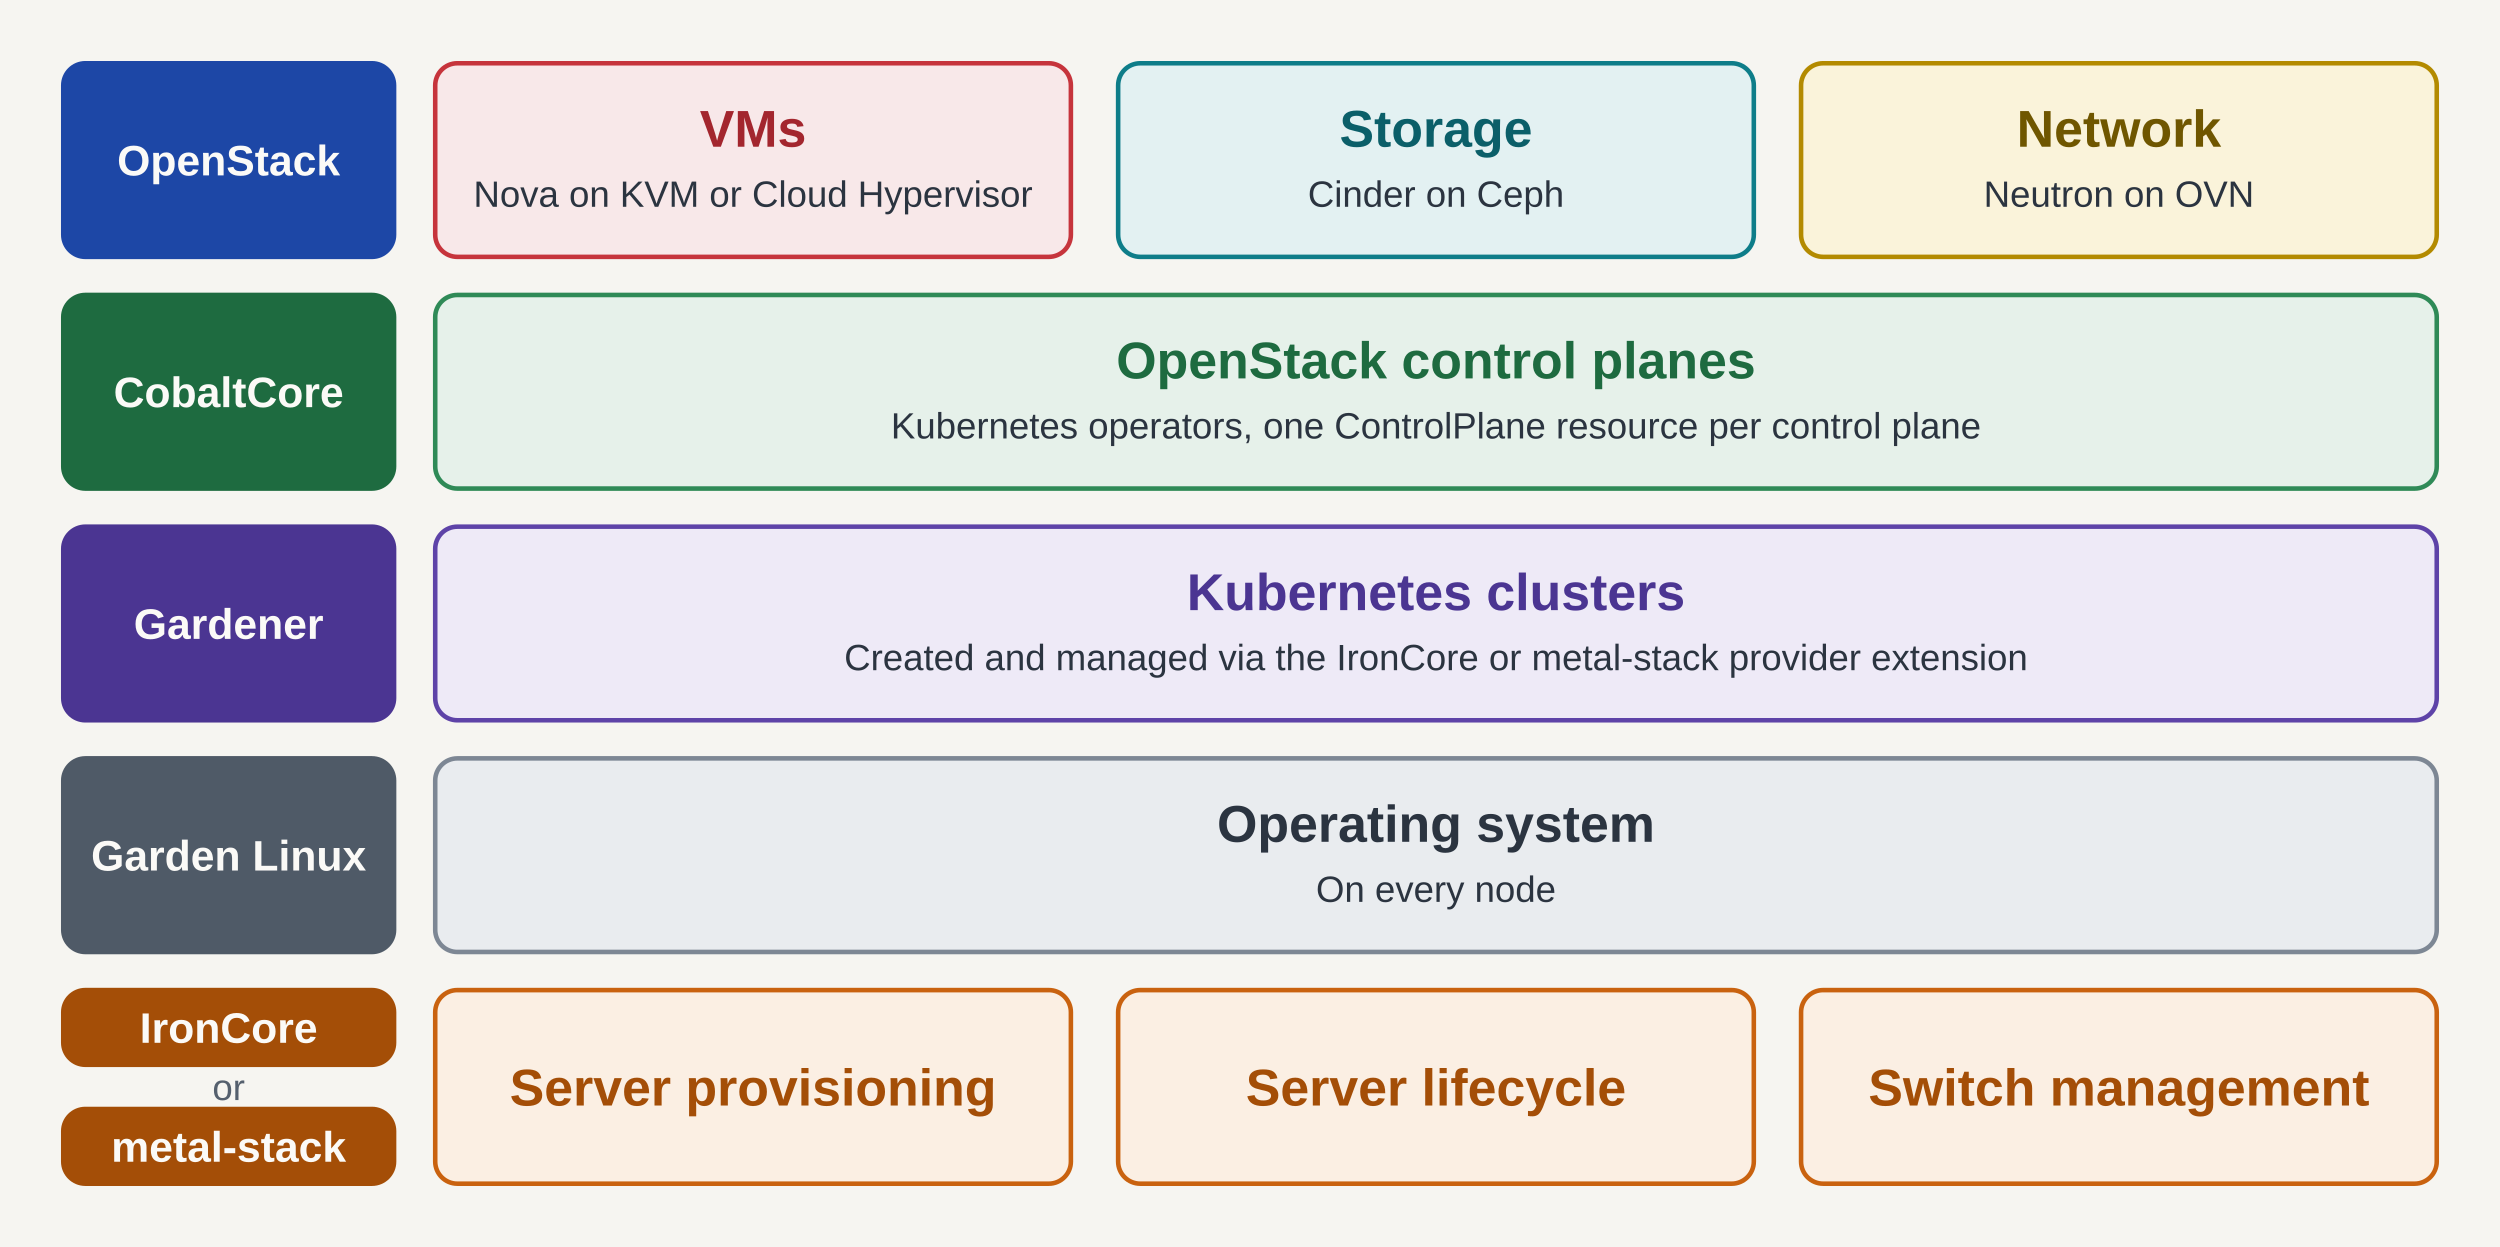
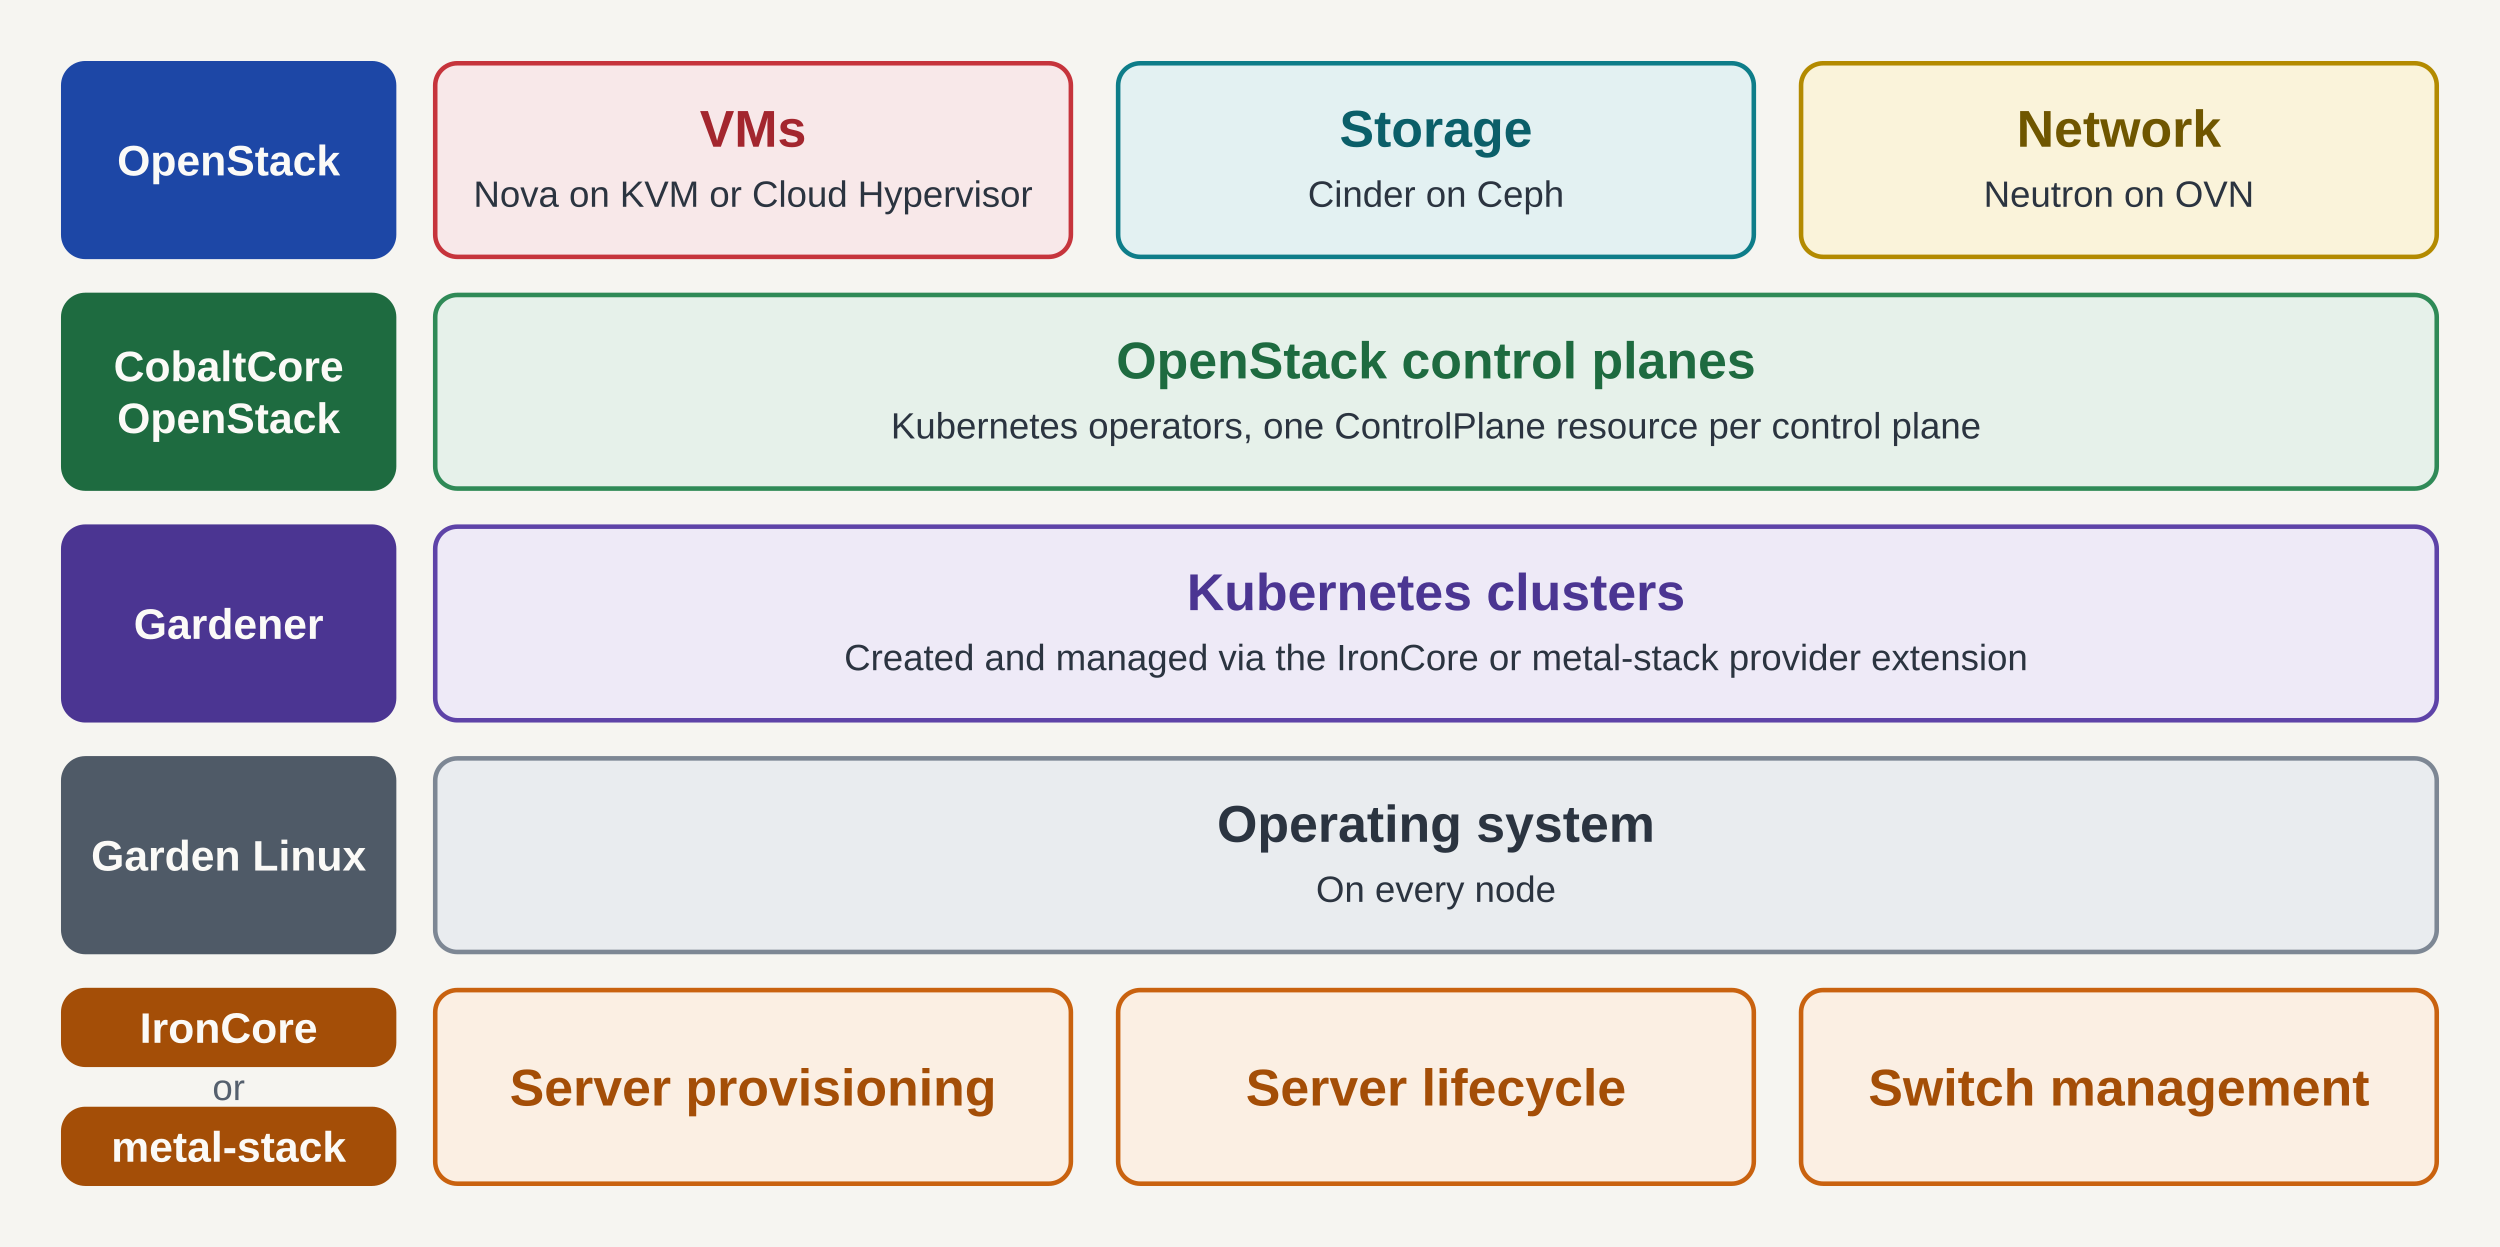
<svg xmlns="http://www.w3.org/2000/svg" width="1640" height="818" viewBox="0 0 1640 818" font-family="'IBM Plex Sans', Arial, Helvetica, sans-serif" role="img" aria-label="One stack, five building blocks">
  <rect width="1640" height="818" fill="#F6F5F1" />
  <rect x="40" y="40" width="220" height="130" rx="16" fill="#1D47A6" />
  <text x="150" y="115.08" font-size="28" font-weight="700" fill="#FBFAF7" text-anchor="middle">OpenStack</text>
  <rect x="285.5" y="41.5" width="417" height="127" rx="14.5" fill="#F8E8E9" stroke="#C6343C" stroke-width="3" />
  <text x="494" y="96.24" font-size="34" font-weight="700" fill="#A3262E" text-anchor="middle">VMs</text>
  <text x="494" y="135.64" font-size="24" font-weight="400" fill="#2B3440" text-anchor="middle">Nova on KVM or Cloud Hypervisor</text>
  <rect x="733.5" y="41.5" width="417" height="127" rx="14.5" fill="#E3F1F2" stroke="#0E7D89" stroke-width="3" />
  <text x="942" y="96.24" font-size="34" font-weight="700" fill="#0B5F69" text-anchor="middle">Storage</text>
  <text x="942" y="135.64" font-size="24" font-weight="400" fill="#2B3440" text-anchor="middle">Cinder on Ceph</text>
  <rect x="1181.5" y="41.5" width="417" height="127" rx="14.5" fill="#FAF3DA" stroke="#B38A00" stroke-width="3" />
  <text x="1390" y="96.24" font-size="34" font-weight="700" fill="#6F5600" text-anchor="middle">Network</text>
  <text x="1390" y="135.64" font-size="24" font-weight="400" fill="#2B3440" text-anchor="middle">Neutron on OVN</text>
  <rect x="40" y="192" width="220" height="130" rx="16" fill="#1E6B40" />
-   <text x="150" y="267.08" font-size="28" font-weight="700" fill="#FBFAF7" text-anchor="middle">CobaltCore</text>
+   <text x="150" y="250.08" font-size="28" font-weight="700" fill="#FBFAF7" text-anchor="middle">CobaltCore</text>
+   <text x="150" y="284.08" font-size="28" font-weight="700" fill="#FBFAF7" text-anchor="middle">OpenStack</text>
  <rect x="285.5" y="193.5" width="1313" height="127" rx="14.5" fill="#E6F1EA" stroke="#2F8A57" stroke-width="3" />
  <text x="942" y="248.24" font-size="34" font-weight="700" fill="#1E6B40" text-anchor="middle">OpenStack control planes</text>
  <text x="942" y="287.64" font-size="24" font-weight="400" fill="#2B3440" text-anchor="middle">Kubernetes operators, one ControlPlane resource per control plane</text>
  <rect x="40" y="344" width="220" height="130" rx="16" fill="#4B3592" />
  <text x="150" y="419.08" font-size="28" font-weight="700" fill="#FBFAF7" text-anchor="middle">Gardener</text>
  <rect x="285.5" y="345.5" width="1313" height="127" rx="14.5" fill="#EEEAF7" stroke="#5E43A8" stroke-width="3" />
  <text x="942" y="400.24" font-size="34" font-weight="700" fill="#4B3592" text-anchor="middle">Kubernetes clusters</text>
  <text x="942" y="439.64" font-size="24" font-weight="400" fill="#2B3440" text-anchor="middle">Created and managed via the IronCore or metal-stack provider extension</text>
  <rect x="40" y="496" width="220" height="130" rx="16" fill="#4F5A67" />
  <text x="150" y="571.08" font-size="28" font-weight="700" fill="#FBFAF7" text-anchor="middle">Garden Linux</text>
  <rect x="285.5" y="497.5" width="1313" height="127" rx="14.5" fill="#E9ECEF" stroke="#7D8794" stroke-width="3" />
  <text x="942" y="552.24" font-size="34" font-weight="700" fill="#2B3440" text-anchor="middle">Operating system</text>
  <text x="942" y="591.64" font-size="24" font-weight="400" fill="#2B3440" text-anchor="middle">On every node</text>
  <rect x="40" y="648" width="220" height="52" rx="16" fill="#A44E07" />
  <text x="150" y="684.08" font-size="28" font-weight="700" fill="#FBFAF7" text-anchor="middle">IronCore</text>
  <text x="150" y="721.64" font-size="24" font-weight="400" fill="#55606E" text-anchor="middle">or</text>
  <rect x="40" y="726" width="220" height="52" rx="16" fill="#A44E07" />
  <text x="150" y="762.08" font-size="28" font-weight="700" fill="#FBFAF7" text-anchor="middle">metal-stack</text>
  <rect x="285.5" y="649.5" width="417" height="127" rx="14.5" fill="#FBEFE3" stroke="#C9620F" stroke-width="3" />
  <text x="494" y="725.24" font-size="34" font-weight="700" fill="#A44E07" text-anchor="middle">Server provisioning</text>
  <rect x="733.5" y="649.5" width="417" height="127" rx="14.5" fill="#FBEFE3" stroke="#C9620F" stroke-width="3" />
  <text x="942" y="725.24" font-size="34" font-weight="700" fill="#A44E07" text-anchor="middle">Server lifecycle</text>
  <rect x="1181.5" y="649.5" width="417" height="127" rx="14.5" fill="#FBEFE3" stroke="#C9620F" stroke-width="3" />
  <text x="1390" y="725.24" font-size="34" font-weight="700" fill="#A44E07" text-anchor="middle">Switch management</text>
</svg>
